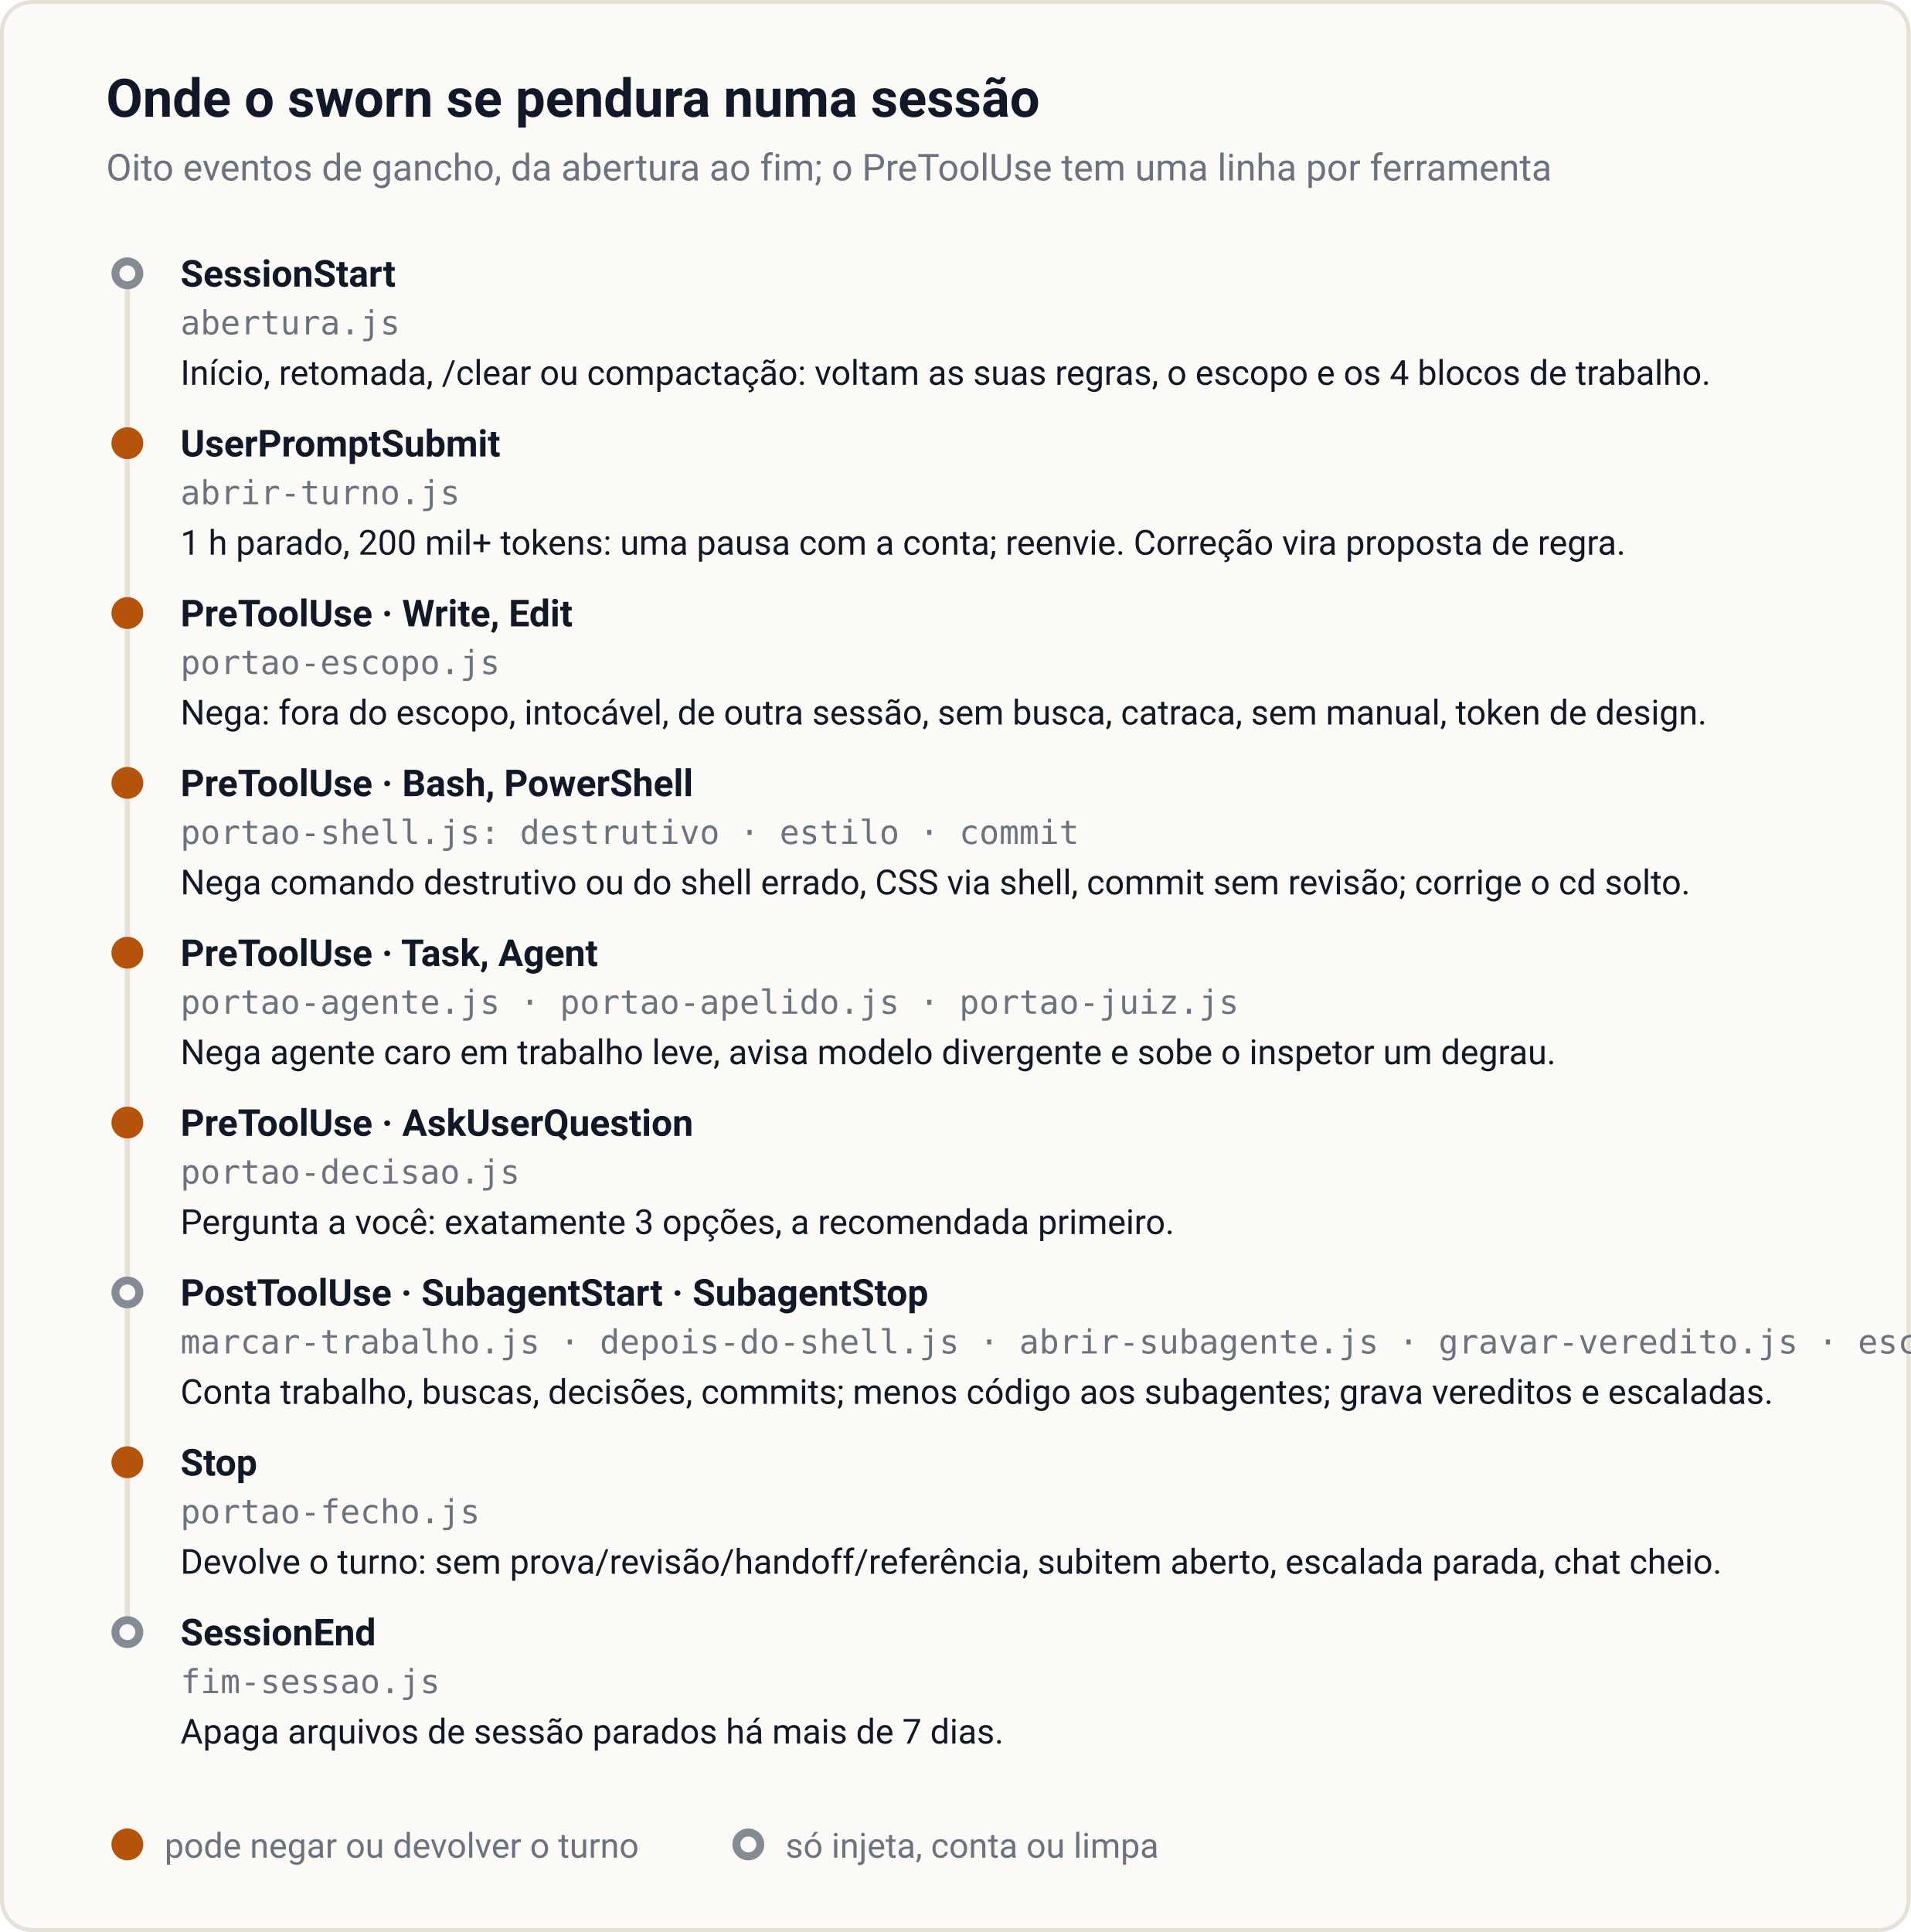
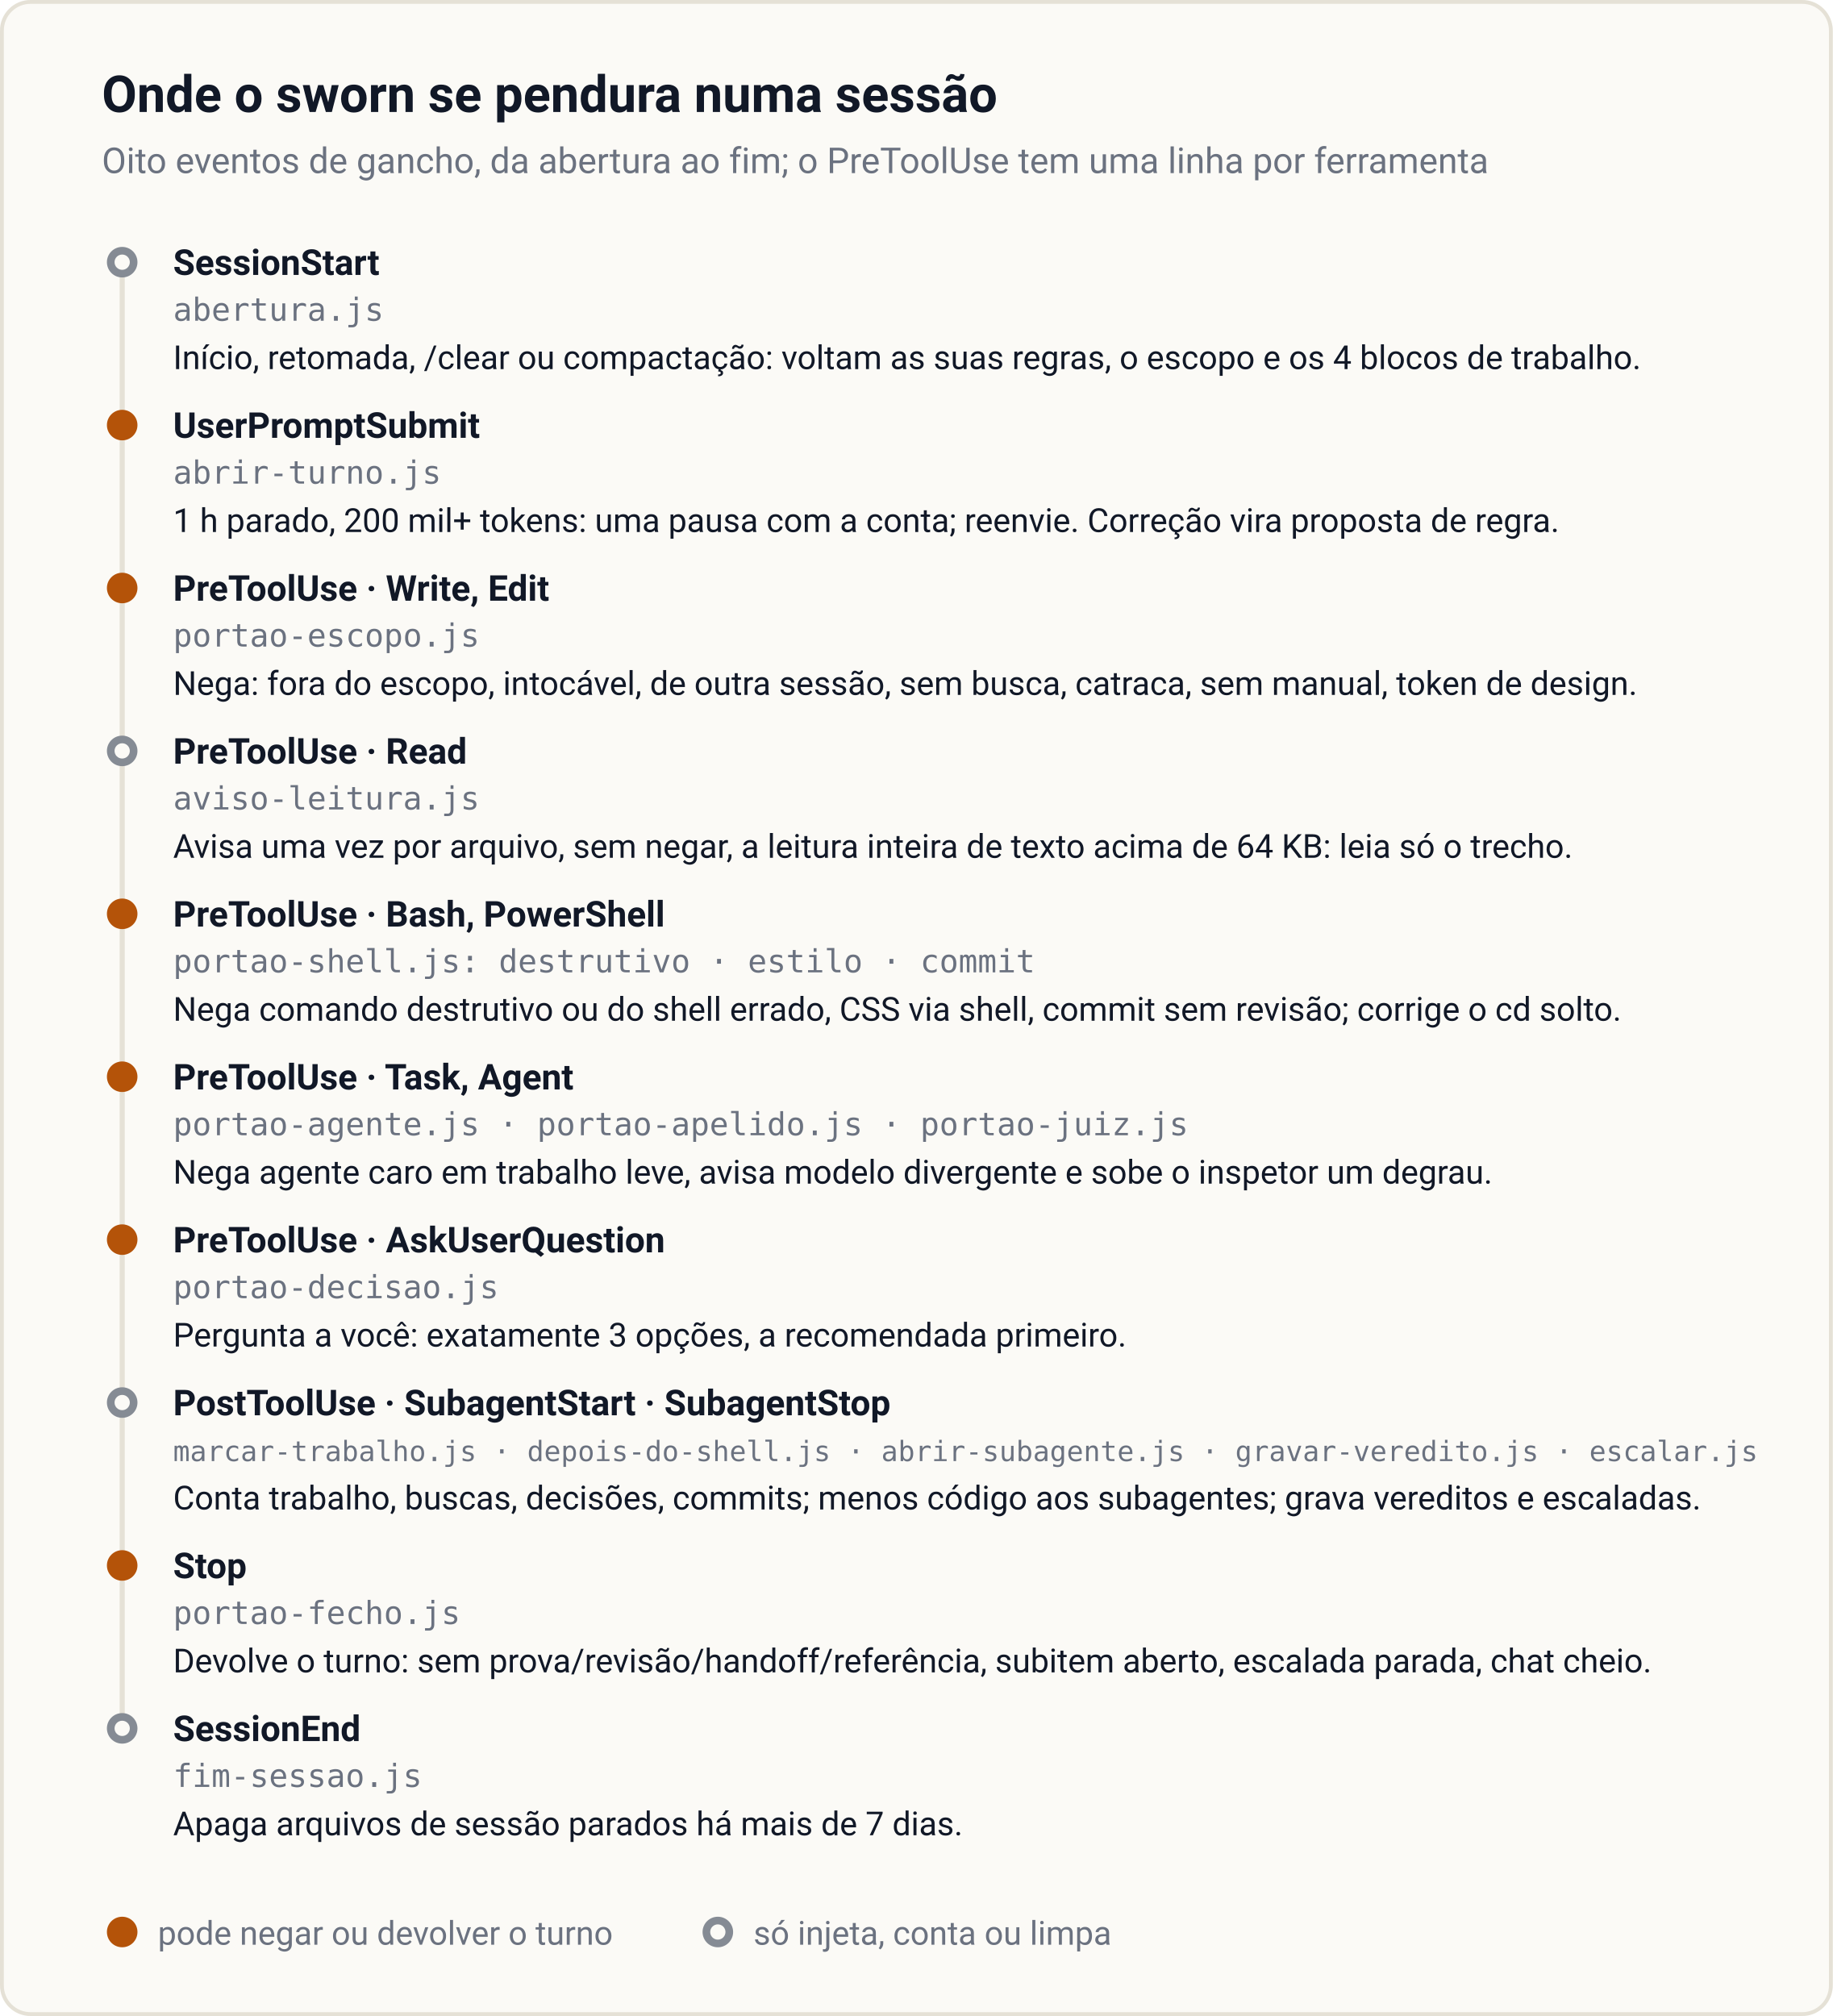
- <svg xmlns="http://www.w3.org/2000/svg" width="720" height="728" viewBox="0 0 720 728" role="img" aria-labelledby="titulo desc">
+ <svg xmlns="http://www.w3.org/2000/svg" width="720" height="792" viewBox="0 0 720 792" role="img" aria-labelledby="titulo desc">
  <style>
    .fundo { fill: #FBFAF6; }
    .borda { fill: none; stroke: #E5E1D6; }
    .linha { stroke: #E5E1D6; }
    .forte { fill: #111827; }
    .fraco { fill: #6B7280; }
    .sem { fill: #858B94; }
    .com { fill: #B45309; }
    @media (prefers-color-scheme: dark) {
      .fundo { fill: #0D1117; }
      .borda { stroke: #30363D; }
      .linha { stroke: #30363D; }
      .forte { fill: #E5E7EB; }
      .fraco { fill: #8B949E; }
      .sem { fill: #6B7280; }
      .com { fill: #F59E0B; }
    }
  </style>
-   <rect class="fundo" width="720" height="728" rx="12" />
-   <rect class="borda" x="0.75" y="0.75" width="718.5" height="726.5" rx="11.25" stroke-width="1.5" />
+   <rect class="fundo" width="720" height="792" rx="12" />
+   <rect class="borda" x="0.75" y="0.75" width="718.5" height="790.5" rx="11.25" stroke-width="1.5" />
  <g font-family="'Segoe UI', system-ui, -apple-system, Roboto, 'Helvetica Neue', Arial, sans-serif">
    <text class="forte" x="40" y="44" font-size="20" font-weight="700">Onde o sworn se pendura numa sessão</text>
    <text class="fraco" x="40" y="68" font-size="14">Oito eventos de gancho, da abertura ao fim; o PreToolUse tem uma linha por ferramenta</text>
-     <path class="linha" d="M48 103V615" stroke-width="2" />
+     <path class="linha" d="M48 103V679" stroke-width="2" />
    <circle class="sem" cx="48" cy="103" r="6" />
    <circle class="fundo" cx="48" cy="103" r="3" />
    <text class="forte" x="68" y="108" font-size="14" font-weight="600">SessionStart</text>
    <text class="fraco" x="68" y="126" font-size="12.5" font-family="ui-monospace, SFMono-Regular, Menlo, Consolas, monospace">abertura.js</text>
    <text class="forte" x="68" y="145" font-size="13">Início, retomada, /clear ou compactação: voltam as suas regras, o escopo e os 4 blocos de trabalho.</text>
    <circle class="com" cx="48" cy="167" r="6" />
    <text class="forte" x="68" y="172" font-size="14" font-weight="600">UserPromptSubmit</text>
    <text class="fraco" x="68" y="190" font-size="12.5" font-family="ui-monospace, SFMono-Regular, Menlo, Consolas, monospace">abrir-turno.js</text>
    <text class="forte" x="68" y="209" font-size="13">1 h parado, 200 mil+ tokens: uma pausa com a conta; reenvie. Correção vira proposta de regra.</text>
    <circle class="com" cx="48" cy="231" r="6" />
    <text class="forte" x="68" y="236" font-size="14" font-weight="600">PreToolUse · Write, Edit</text>
    <text class="fraco" x="68" y="254" font-size="12.5" font-family="ui-monospace, SFMono-Regular, Menlo, Consolas, monospace">portao-escopo.js</text>
    <text class="forte" x="68" y="273" font-size="13">Nega: fora do escopo, intocável, de outra sessão, sem busca, catraca, sem manual, token de design.</text>
-     <circle class="com" cx="48" cy="295" r="6" />
-     <text class="forte" x="68" y="300" font-size="14" font-weight="600">PreToolUse · Bash, PowerShell</text>
-     <text class="fraco" x="68" y="318" font-size="12.5" font-family="ui-monospace, SFMono-Regular, Menlo, Consolas, monospace">portao-shell.js: destrutivo · estilo · commit</text>
-     <text class="forte" x="68" y="337" font-size="13">Nega comando destrutivo ou do shell errado, CSS via shell, commit sem revisão; corrige o cd solto.</text>
+     <circle class="sem" cx="48" cy="295" r="6" />
+     <circle class="fundo" cx="48" cy="295" r="3" />
+     <text class="forte" x="68" y="300" font-size="14" font-weight="600">PreToolUse · Read</text>
+     <text class="fraco" x="68" y="318" font-size="12.5" font-family="ui-monospace, SFMono-Regular, Menlo, Consolas, monospace">aviso-leitura.js</text>
+     <text class="forte" x="68" y="337" font-size="13">Avisa uma vez por arquivo, sem negar, a leitura inteira de texto acima de 64 KB: leia só o trecho.</text>
    <circle class="com" cx="48" cy="359" r="6" />
-     <text class="forte" x="68" y="364" font-size="14" font-weight="600">PreToolUse · Task, Agent</text>
-     <text class="fraco" x="68" y="382" font-size="12.5" font-family="ui-monospace, SFMono-Regular, Menlo, Consolas, monospace">portao-agente.js · portao-apelido.js · portao-juiz.js</text>
-     <text class="forte" x="68" y="401" font-size="13">Nega agente caro em trabalho leve, avisa modelo divergente e sobe o inspetor um degrau.</text>
+     <text class="forte" x="68" y="364" font-size="14" font-weight="600">PreToolUse · Bash, PowerShell</text>
+     <text class="fraco" x="68" y="382" font-size="12.5" font-family="ui-monospace, SFMono-Regular, Menlo, Consolas, monospace">portao-shell.js: destrutivo · estilo · commit</text>
+     <text class="forte" x="68" y="401" font-size="13">Nega comando destrutivo ou do shell errado, CSS via shell, commit sem revisão; corrige o cd solto.</text>
    <circle class="com" cx="48" cy="423" r="6" />
-     <text class="forte" x="68" y="428" font-size="14" font-weight="600">PreToolUse · AskUserQuestion</text>
-     <text class="fraco" x="68" y="446" font-size="12.5" font-family="ui-monospace, SFMono-Regular, Menlo, Consolas, monospace">portao-decisao.js</text>
-     <text class="forte" x="68" y="465" font-size="13">Pergunta a você: exatamente 3 opções, a recomendada primeiro.</text>
-     <circle class="sem" cx="48" cy="487" r="6" />
-     <circle class="fundo" cx="48" cy="487" r="3" />
-     <text class="forte" x="68" y="492" font-size="14" font-weight="600">PostToolUse · SubagentStart · SubagentStop</text>
-     <text class="fraco" x="68" y="510" font-size="12.5" font-family="ui-monospace, SFMono-Regular, Menlo, Consolas, monospace">marcar-trabalho.js · depois-do-shell.js · abrir-subagente.js · gravar-veredito.js · escalar.js</text>
-     <text class="forte" x="68" y="529" font-size="13">Conta trabalho, buscas, decisões, commits; menos código aos subagentes; grava vereditos e escaladas.</text>
-     <circle class="com" cx="48" cy="551" r="6" />
-     <text class="forte" x="68" y="556" font-size="14" font-weight="600">Stop</text>
-     <text class="fraco" x="68" y="574" font-size="12.5" font-family="ui-monospace, SFMono-Regular, Menlo, Consolas, monospace">portao-fecho.js</text>
-     <text class="forte" x="68" y="593" font-size="13">Devolve o turno: sem prova/revisão/handoff/referência, subitem aberto, escalada parada, chat cheio.</text>
-     <circle class="sem" cx="48" cy="615" r="6" />
-     <circle class="fundo" cx="48" cy="615" r="3" />
-     <text class="forte" x="68" y="620" font-size="14" font-weight="600">SessionEnd</text>
-     <text class="fraco" x="68" y="638" font-size="12.5" font-family="ui-monospace, SFMono-Regular, Menlo, Consolas, monospace">fim-sessao.js</text>
-     <text class="forte" x="68" y="657" font-size="13">Apaga arquivos de sessão parados há mais de 7 dias.</text>
-     <circle class="com" cx="48" cy="695" r="6" />
-     <text class="fraco" x="62" y="700" font-size="13">pode negar ou devolver o turno</text>
-     <circle class="sem" cx="282" cy="695" r="6" />
-     <circle class="fundo" cx="282" cy="695" r="3" />
-     <text class="fraco" x="296" y="700" font-size="13">só injeta, conta ou limpa</text>
+     <text class="forte" x="68" y="428" font-size="14" font-weight="600">PreToolUse · Task, Agent</text>
+     <text class="fraco" x="68" y="446" font-size="12.5" font-family="ui-monospace, SFMono-Regular, Menlo, Consolas, monospace">portao-agente.js · portao-apelido.js · portao-juiz.js</text>
+     <text class="forte" x="68" y="465" font-size="13">Nega agente caro em trabalho leve, avisa modelo divergente e sobe o inspetor um degrau.</text>
+     <circle class="com" cx="48" cy="487" r="6" />
+     <text class="forte" x="68" y="492" font-size="14" font-weight="600">PreToolUse · AskUserQuestion</text>
+     <text class="fraco" x="68" y="510" font-size="12.5" font-family="ui-monospace, SFMono-Regular, Menlo, Consolas, monospace">portao-decisao.js</text>
+     <text class="forte" x="68" y="529" font-size="13">Pergunta a você: exatamente 3 opções, a recomendada primeiro.</text>
+     <circle class="sem" cx="48" cy="551" r="6" />
+     <circle class="fundo" cx="48" cy="551" r="3" />
+     <text class="forte" x="68" y="556" font-size="14" font-weight="600">PostToolUse · SubagentStart · SubagentStop</text>
+     <text class="fraco" x="68" y="574" font-size="11" font-family="ui-monospace, SFMono-Regular, Menlo, Consolas, monospace">marcar-trabalho.js · depois-do-shell.js · abrir-subagente.js · gravar-veredito.js · escalar.js</text>
+     <text class="forte" x="68" y="593" font-size="13">Conta trabalho, buscas, decisões, commits; menos código aos subagentes; grava vereditos e escaladas.</text>
+     <circle class="com" cx="48" cy="615" r="6" />
+     <text class="forte" x="68" y="620" font-size="14" font-weight="600">Stop</text>
+     <text class="fraco" x="68" y="638" font-size="12.5" font-family="ui-monospace, SFMono-Regular, Menlo, Consolas, monospace">portao-fecho.js</text>
+     <text class="forte" x="68" y="657" font-size="13">Devolve o turno: sem prova/revisão/handoff/referência, subitem aberto, escalada parada, chat cheio.</text>
+     <circle class="sem" cx="48" cy="679" r="6" />
+     <circle class="fundo" cx="48" cy="679" r="3" />
+     <text class="forte" x="68" y="684" font-size="14" font-weight="600">SessionEnd</text>
+     <text class="fraco" x="68" y="702" font-size="12.5" font-family="ui-monospace, SFMono-Regular, Menlo, Consolas, monospace">fim-sessao.js</text>
+     <text class="forte" x="68" y="721" font-size="13">Apaga arquivos de sessão parados há mais de 7 dias.</text>
+     <circle class="com" cx="48" cy="759" r="6" />
+     <text class="fraco" x="62" y="764" font-size="13">pode negar ou devolver o turno</text>
+     <circle class="sem" cx="282" cy="759" r="6" />
+     <circle class="fundo" cx="282" cy="759" r="3" />
+     <text class="fraco" x="296" y="764" font-size="13">só injeta, conta ou limpa</text>
  </g>
</svg>
